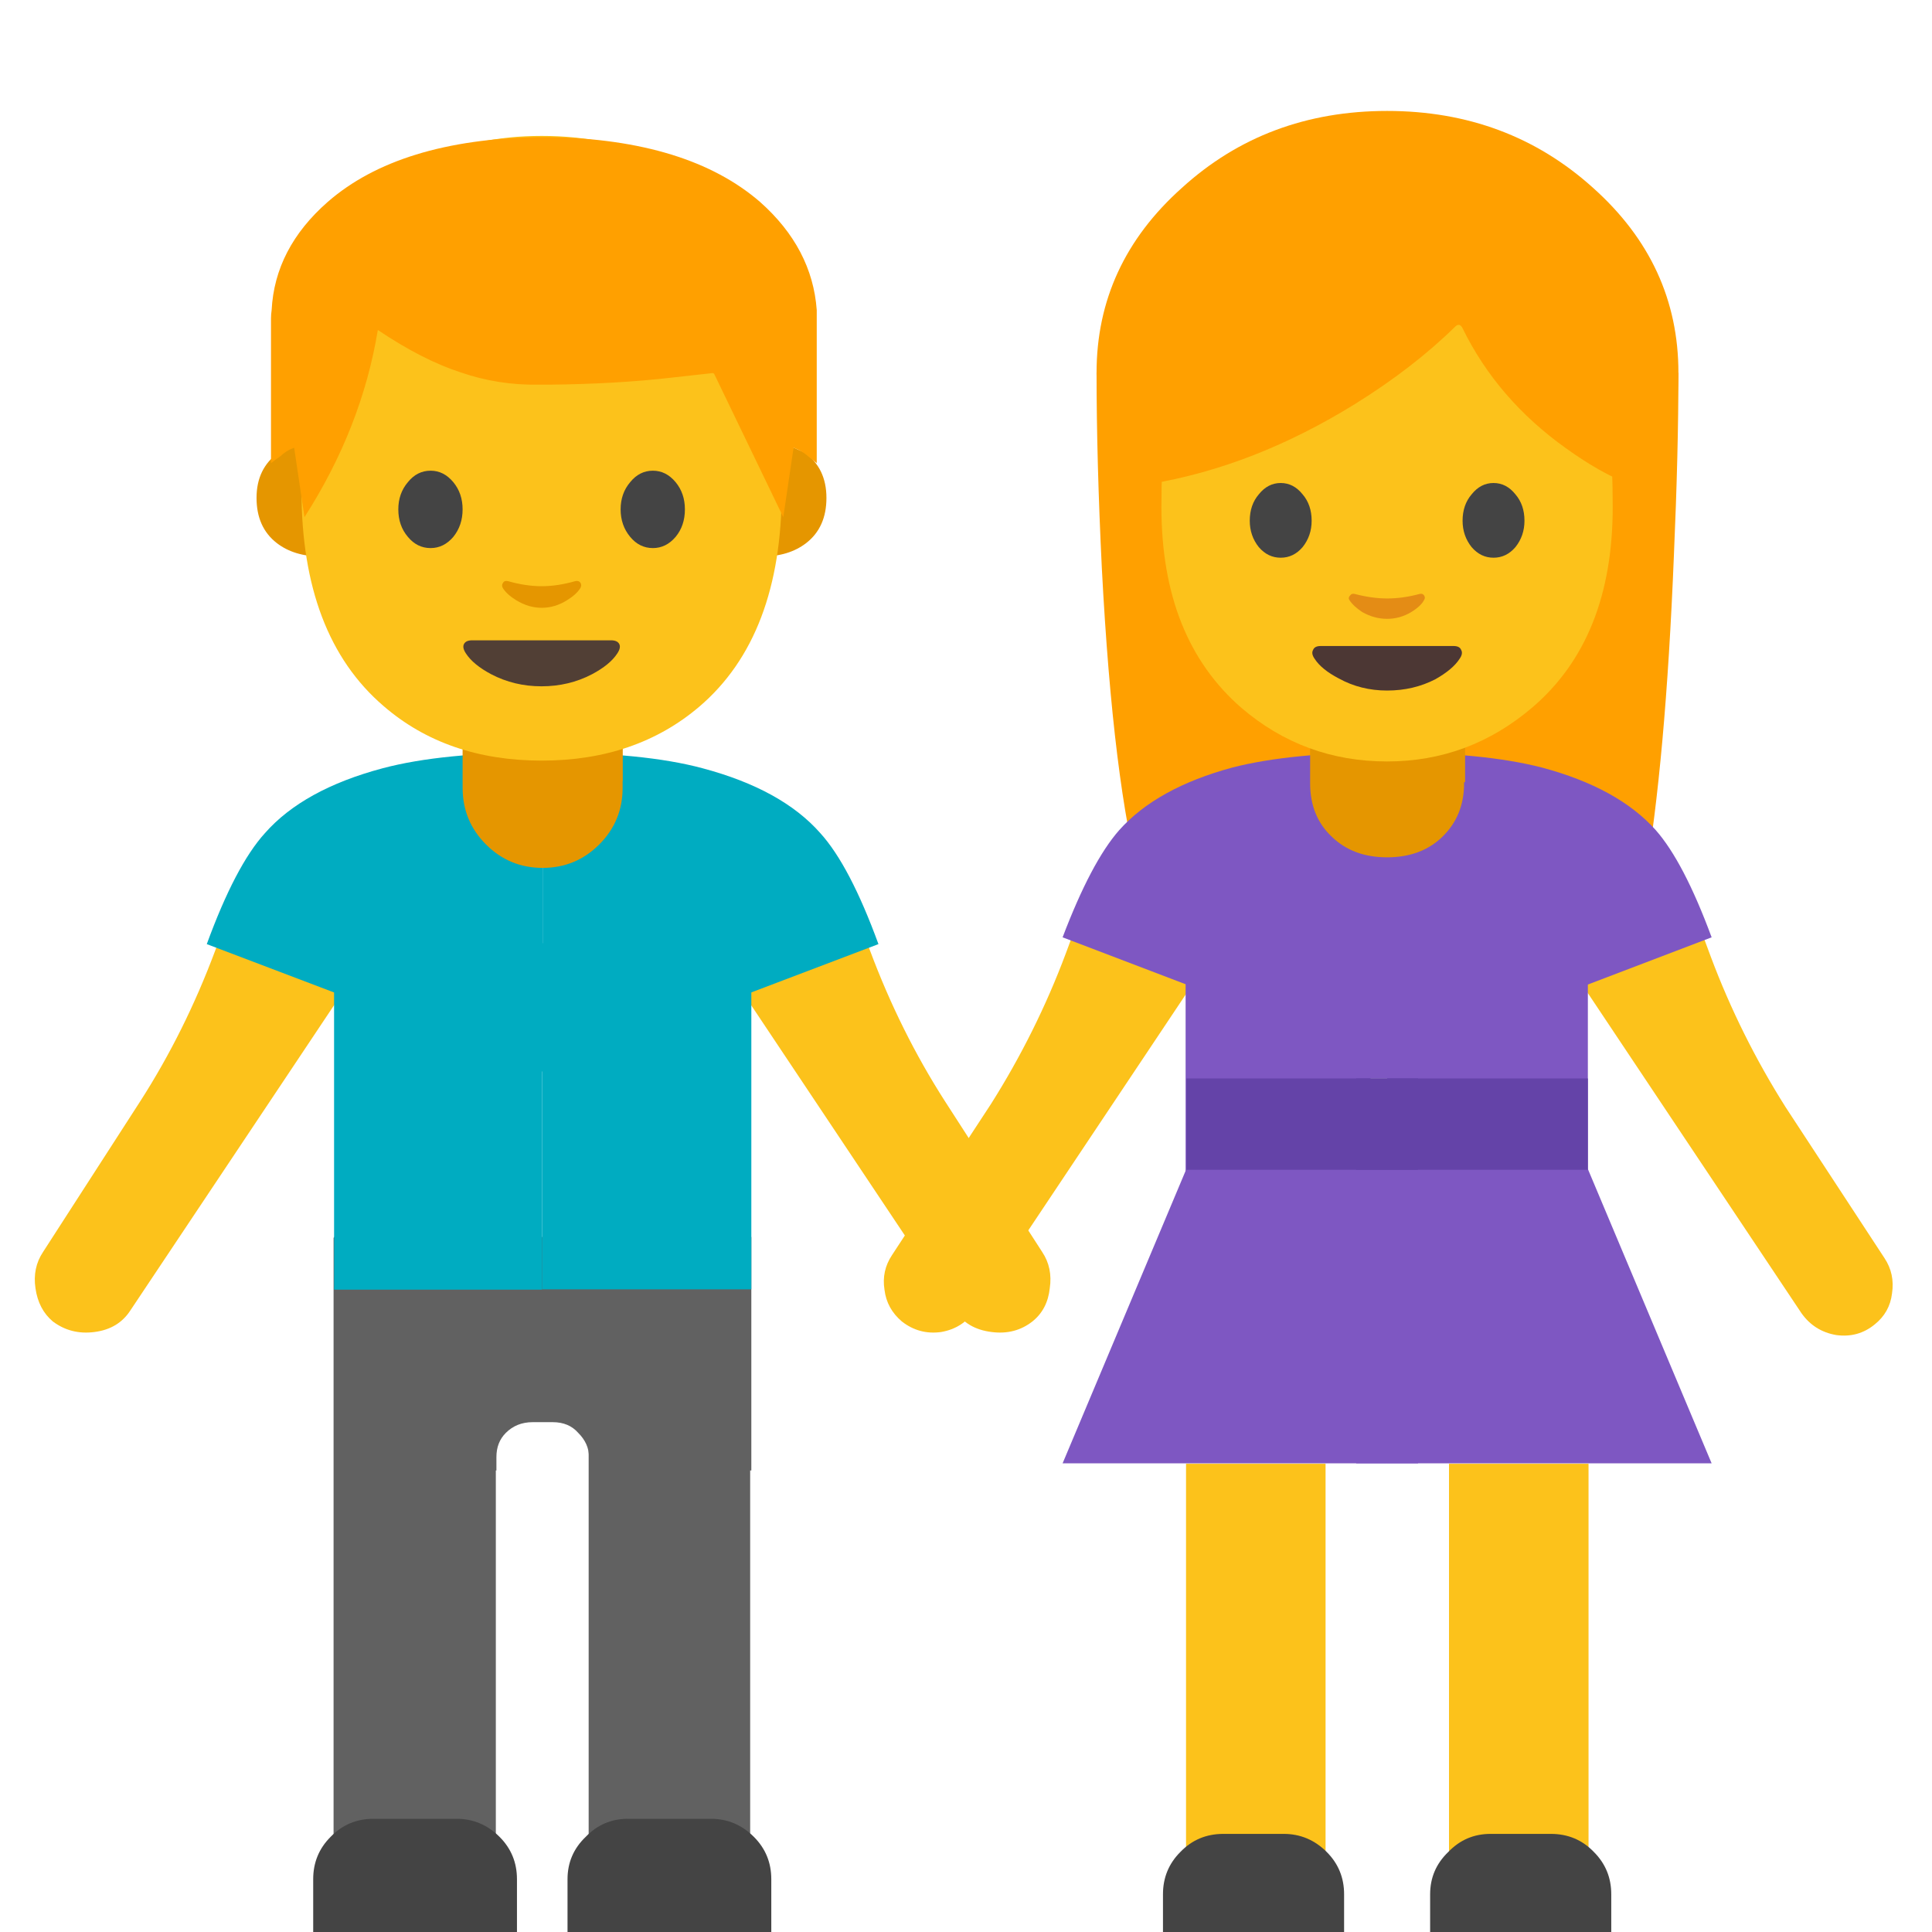
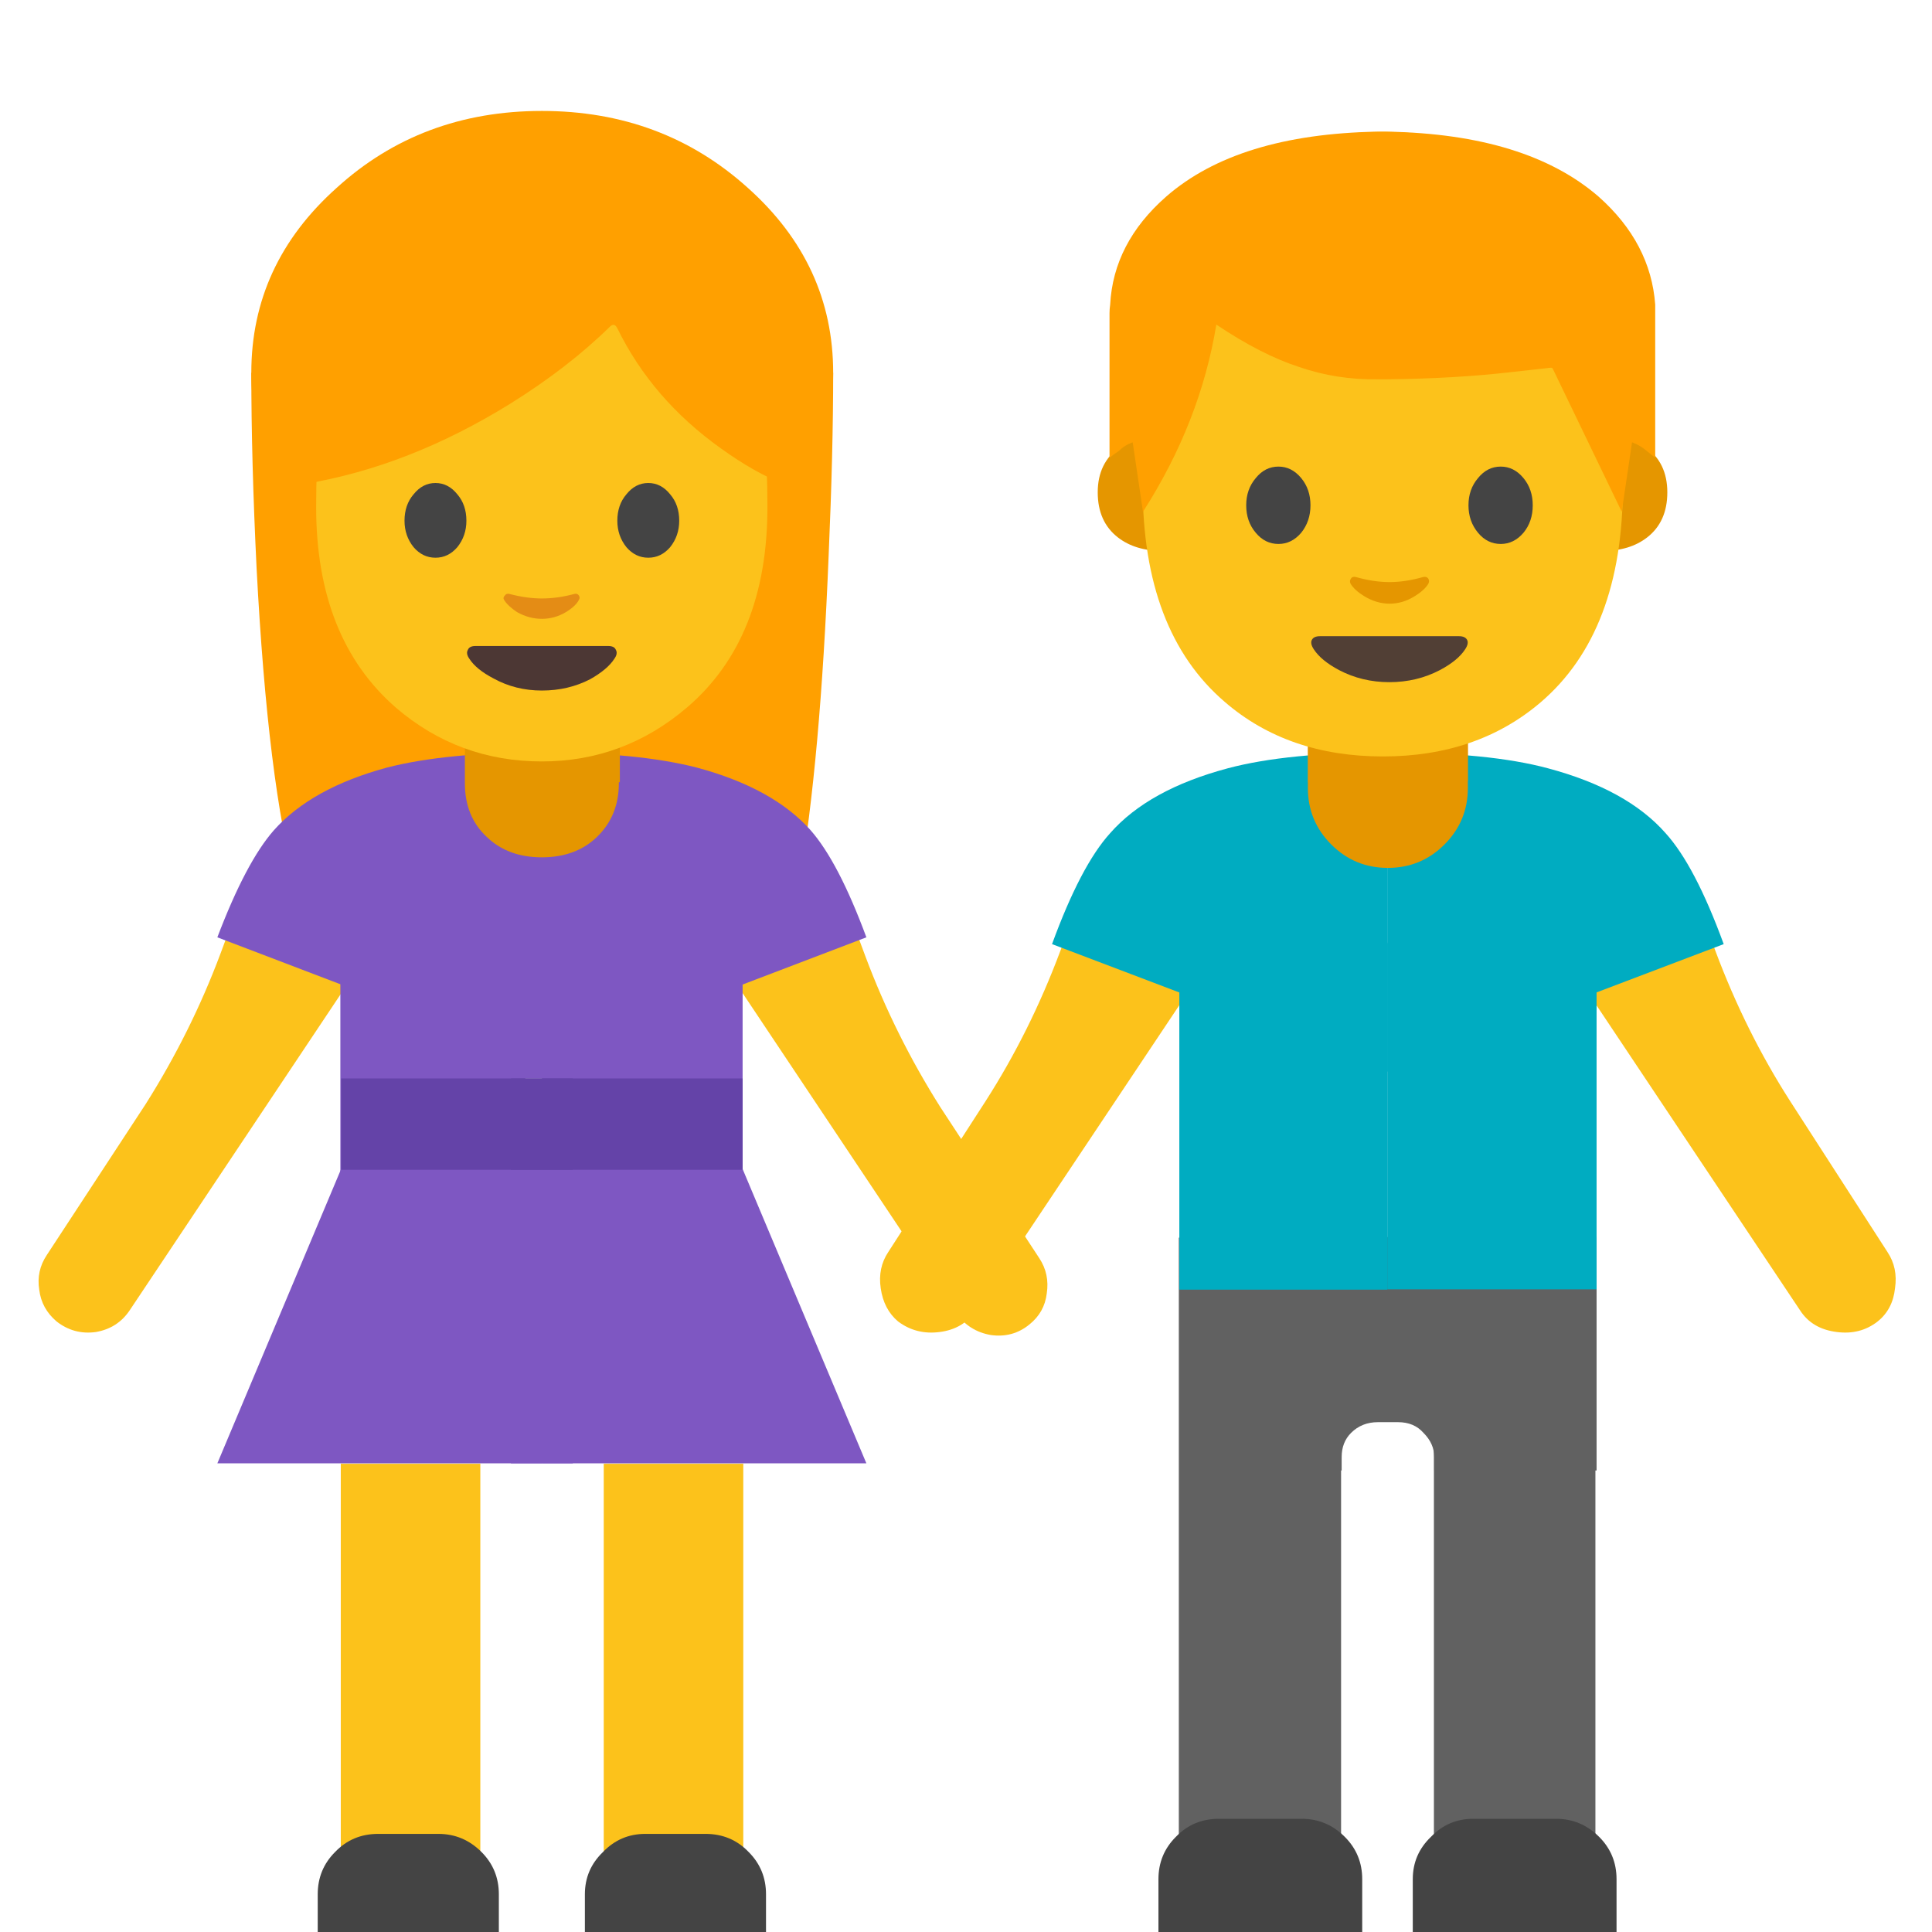
<svg xmlns="http://www.w3.org/2000/svg" xmlns:xlink="http://www.w3.org/1999/xlink" preserveAspectRatio="none" viewBox="0 0 72 72">
  <defs>
    <path id="a" fill="#FFA000" d="M110.9 36.8q.3-6.85.3-12.1H72.65q0 5.8.35 12.95.75 14.3 2.6 21 1.3 4.6 2.75 5.95 1.9 1.7 5-.6l17.1-.15q3.15 2.4 5.55.65 2.2-1.6 2.95-6 1.4-8.05 1.95-21.7z" />
    <path id="b" fill="#FFA000" d="M91.9 42q8 0 13.65-5.05 5.65-5.1 5.65-12.25 0-7.2-5.65-12.25-5.65-5.1-13.65-5.1t-13.6 5.1q-5.65 5.05-5.65 12.25 0 7.15 5.65 12.25Q83.9 42 91.9 42z" />
    <path id="c" fill="#FCC21B" d="M112.7 61.65l-9.4-2.35.3 4.1L119.35 87q.85 1.2 2.3 1.45 1.45.2 2.55-.7 1-.8 1.15-2.05.2-1.3-.5-2.35l-6.55-10q-3-4.75-4.95-9.95l-.65-1.75z" />
    <path id="d" fill="#FCC21B" d="M80.65 59.1l-9.4 2.35-.65 1.75q-1.95 5.2-4.95 9.95l-6.55 10q-.7 1.05-.5 2.3.15 1.25 1.15 2.1 1.15.9 2.6.7Q63.8 88 64.6 86.8l15.75-23.6.3-4.1z" />
    <path id="e" fill="#7E57C2" d="M91.9 70.3V49.85q-6.35 0-10.25 1-5 1.35-7.5 4.15-1.85 2.1-3.75 7.1l21.5 8.2z" />
    <path id="f" fill="#7E57C2" d="M88.65 55.7v15.75h5.3V55.7h-5.3z" />
    <path id="g" fill="#7E57C2" d="M90.8 79.4V62H78.55v17.4H90.8z" />
    <path id="h" fill="#7E57C2" d="M91.9 96.95v-19.5H78.6l-8.2 19.5h21.5z" />
    <path id="i" fill="#FCC21B" d="M54 71.8h5.2V54.55H54V71.8z" />
    <path id="j" fill="#FCC21B" d="M49.4 71.8V54.55h-5.2V71.8h5.2z" />
    <path id="k" fill="#444" d="M78.2 122.7q-1.15 1.15-1.15 2.8v2.5h12v-2.5q0-1.65-1.15-2.8-1.2-1.2-2.85-1.2h-4q-1.7 0-2.85 1.2z" />
    <path id="l" fill="#7E57C2" d="M91.9 49.85V70.3l21.5-8.2q-1.85-5-3.7-7.1-2.5-2.8-7.55-4.15-3.9-1-10.25-1z" />
    <path id="m" fill="#7E57C2" d="M105.2 79.4V62H91.9v17.4h13.3z" />
    <path id="n" fill="#7E57C2" d="M105.2 77.45H91.9v19.5h21.5l-8.2-19.5z" />
    <path id="o" fill="#444" d="M94.75 125.5v2.5h12v-2.5q0-1.65-1.15-2.8-1.15-1.2-2.85-1.2h-4q-1.65 0-2.8 1.2-1.2 1.15-1.2 2.8z" />
    <path id="p" fill="#E59600" d="M97 46.75H86.8v5.15q0 2.2 1.45 3.55 1.4 1.35 3.65 1.35t3.65-1.35Q97 54.05 97 51.9v-5.15z" />
    <path id="q" fill="#E59600" d="M54.55 29.15h.05V26.3q0-.6-.35-1.05-.4-.45-.9-.45h-3.3q-.5 0-.9.5-.3.45-.3 1.05v2.85l.75.2q1 .2 2.1.2 1.75 0 2.85-.45z" />
    <path id="r" fill="#7E57C2" d="M89.85 76.45v20.5h4.1v-20.5h-4.1z" />
    <path id="s" fill="#6443A8" d="M91.9 77.5v-6.05H78.6v6.05h13.3z" />
-     <path id="t" fill="#6443A8" d="M91.9 71.45v6.05h13.3v-6.05H91.9z" />
-     <path id="u" fill="#6443A8" d="M93.95 77.5v-6.05h-4.1v6.05h4.1z" />
+     <path id="t" fill="#6443A8" d="M105.2 77.5v-6.05H91.9v6.05h13.3z" />
+     <path id="u" fill="#6443A8" d="M89.85 71.45v6.05h4.1v-6.05h-4.1z" />
    <path id="v" fill="#FCC21B" d="M103.8 17.75q-3.55-6.2-11.9-6.2-8.35 0-11.9 6.2Q76.95 23 76.95 33.6q0 8.7 5.3 13.3 4.15 3.55 9.65 3.55 5.45 0 9.65-3.6 5.3-4.55 5.3-13.25 0-10.6-3.05-15.85z" />
    <path id="w" fill="#FFA000" d="M96.4 21.65q.3-.3.5.1 2.3 4.7 6.85 7.95 2.3 1.65 4.15 2.35v-14.2q-1.15-2.35-3.7-4.7Q99.05 8.4 92.05 8.4q-6.95 0-12.1 4.6-1.6 1.45-2.8 3.15l-.9 1.45v14.45q6.85-1.15 13.55-5.3 3.85-2.4 6.6-5.1z" />
    <path id="x" fill="#444" d="M86.9 34.5q0-1.05-.6-1.75-.6-.75-1.45-.75t-1.45.75q-.6.7-.6 1.75 0 1 .6 1.75.6.7 1.45.7t1.45-.7q.6-.75.6-1.75z" />
    <path id="y" fill="#444" d="M97.5 32.75q-.6.7-.6 1.75 0 1 .6 1.75.6.7 1.45.7t1.45-.7q.6-.75.6-1.75 0-1.05-.6-1.75-.6-.75-1.45-.75t-1.45.75z" />
    <path id="z" fill="#4C3734" d="M87.1 43.65q.45.7 1.6 1.3 1.45.8 3.2.8 1.75 0 3.2-.75 1.15-.65 1.6-1.35.25-.35.1-.6-.1-.25-.5-.25h-8.8q-.4 0-.5.25-.15.25.1.6z" />
    <path id="A" fill="#E48C15" d="M89.4 39.75q.25.4.85.8.8.45 1.65.45.85 0 1.6-.45.65-.4.85-.8.1-.15 0-.3t-.3-.1q-1.1.3-2.15.3-1 0-2.15-.3-.2-.05-.3.1-.15.15-.05.3z" />
    <path id="B" fill="#FCC21B" d="M24.4 63.2l.3-4.1-9.8 2.15-.65 1.75q-2 5.35-4.95 9.95l-6.45 10q-.7 1.05-.5 2.4.2 1.4 1.15 2.2 1.2.9 2.75.7 1.6-.2 2.4-1.45L24.4 63.2z" />
    <path id="C" fill="#00ACC1" d="M35.95 71V49.85q-6.65 0-10.6 1.05-5.25 1.4-7.8 4.3-1.95 2.15-3.85 7.35L35.95 71z" />
    <path id="D" fill="#FCC21B" d="M57 61.25l-9.8-2.15.3 4.1 15.75 23.6q.8 1.25 2.45 1.45 1.55.2 2.7-.7 1-.8 1.15-2.2.2-1.35-.5-2.4l-6.45-10q-2.95-4.6-4.95-9.95L57 61.25z" />
    <path id="E" fill="#00ACC1" d="M35.95 49.85V71l22.25-8.45q-1.9-5.2-3.85-7.35-2.55-2.9-7.8-4.3-3.9-1.05-10.6-1.05z" />
    <path id="F" fill="#616161" d="M32.85 81.95H22.1v45.7h10.75v-45.7z" />
    <path id="G" fill="#444" d="M34.25 128v-3.5q0-1.65-1.15-2.8-1.2-1.2-2.85-1.2h-5.5q-1.7 0-2.85 1.2-1.15 1.15-1.15 2.8v3.5h13.5z" />
    <path id="H" fill="#616161" d="M49.7 81.9H39v45.75h10.7V81.9z" />
    <path id="I" fill="#444" d="M47.1 120.5h-5.5q-1.65 0-2.8 1.2-1.2 1.15-1.2 2.8v3.5h13.5v-3.5q0-1.65-1.15-2.8-1.2-1.2-2.85-1.2z" />
    <path id="J" fill="#E59600" d="M35.95 57.5q2.2 0 3.75-1.55 1.55-1.55 1.55-3.75v-4.5h-10.6v4.5q0 2.2 1.55 3.75 1.55 1.55 3.75 1.55z" />
    <path id="K" fill="#E59600" d="M18.05 29.4q1 .2 2.15.2 1.9 0 3-.5v-2.9q0-.6-.35-1.05-.4-.5-.95-.5h-3.35q-.55 0-.95.5-.35.5-.35 1.1v2.9l.8.25z" />
    <path id="L" fill="#616161" d="M28 46.1H12.45v8.7h6.05v-.5q0-.55.35-.9.4-.4 1-.4h.75q.6 0 .95.4.4.4.4.9v.5H28v-8.7z" />
    <path id="M" fill="#00ACC1" d="M28 48.05v-12.9h-7.8v12.9H28z" />
    <path id="N" fill="#00ACC1" d="M12.45 35.1v10.95h7.75V35.1h-7.75z" />
    <path id="O" fill="#E59600" d="M106.9 66.05h-3.6v20.3q4.75 0 7.85-2.4 3.6-2.8 3.6-8.05 0-5.3-3.9-8.1l-3.95-1.75z" />
    <path id="P" fill="#E59600" d="M24.7 66.05h-3.65l-3.9 1.75q-3.95 2.8-3.95 8.1 0 5.25 3.6 8.05 3.1 2.4 7.9 2.4v-20.3z" />
    <path id="Q" fill="#FCC21B" d="M106.75 73.8q0-30.45-8.65-45.45Q87.85 10.6 64 10.6q-23.9 0-34.15 17.75-8.65 15-8.65 45.45 0 25.9 14.6 38.45Q47.05 122 64 122q16.8 0 28.1-9.65 14.65-12.55 14.65-38.55z" />
    <path id="R" fill="#444" d="M40.15 72.35q-1.7 2-1.7 4.85 0 2.9 1.7 4.9 1.65 2 4.05 2 2.35 0 4.05-2 1.65-2.05 1.65-4.9 0-2.85-1.65-4.85-1.7-2.05-4.05-2.05-2.4 0-4.05 2.05z" />
    <path id="S" fill="#444" d="M87.85 72.35q-1.7-2.05-4.05-2.05-2.4 0-4.05 2.05-1.7 2-1.7 4.85 0 2.85 1.7 4.9 1.65 2 4.05 2 2.35 0 4.05-2 1.65-2 1.65-4.9 0-2.85-1.65-4.85z" />
    <path id="T" fill="#513F35" d="M63.95 108.75q4.9 0 9-2.15 3.2-1.7 4.5-3.7.7-1.05.35-1.7-.35-.65-1.45-.65H51.6q-1.1 0-1.45.65-.35.65.35 1.7 1.3 2 4.5 3.7 4.1 2.15 8.95 2.15z" />
    <path id="U" fill="#E59600" d="M58 90q-.65-.15-.9.3-.3.4-.05.9.7 1.15 2.4 2.2 2.2 1.35 4.55 1.35 2.35 0 4.5-1.35 1.7-1.05 2.4-2.2.25-.5 0-.9-.3-.45-.95-.3-3.15.9-5.95.9-2.85 0-6-.9z" />
    <path id="V" fill="#FFA000" d="M57.2 19.2q-.35-4.8-4.4-8.4-5.6-4.85-16.4-5.05h-.8q-10.85.2-16.4 5.05-4.1 3.6-4.35 8.4-.05.35-.05.65V31.1q.25-.2.75-.55.3-.3.7-.5l.35-.15.8 5.4q4.45-6.95 5.7-14.55 3.5 2.35 6.45 3.3 2.9 1 6.05.95h.8q5.2-.05 9.55-.55l3.15-.35q.1 0 .15.1l5.35 11.1.8-5.4.35.15q.4.2.7.45l.75.6V19.85v-.65z" />
  </defs>
-   <use transform="scale(.5625)" xlink:href="#a" />
-   <use transform="scale(.5625)" xlink:href="#b" />
-   <use transform="scale(.5625)" xlink:href="#c" />
-   <use transform="scale(.5625)" xlink:href="#d" />
-   <use transform="scale(.5625)" xlink:href="#e" />
-   <use transform="scale(.5625)" xlink:href="#f" />
-   <use transform="scale(.5625)" xlink:href="#g" />
-   <use transform="scale(.5625)" xlink:href="#h" />
-   <use xlink:href="#i" />
-   <use xlink:href="#j" />
-   <use transform="scale(.5625)" xlink:href="#k" />
-   <use transform="scale(.5625)" xlink:href="#l" />
-   <use transform="scale(.5625)" xlink:href="#m" />
-   <use transform="scale(.5625)" xlink:href="#n" />
-   <use transform="scale(.5625)" xlink:href="#o" />
-   <use transform="scale(.5625)" xlink:href="#p" />
-   <use xlink:href="#q" />
-   <use transform="scale(.5625)" xlink:href="#r" />
-   <use transform="scale(.5625)" xlink:href="#s" />
-   <use transform="scale(.5625)" xlink:href="#t" />
-   <use transform="scale(.5625)" xlink:href="#u" />
-   <use transform="scale(.56248)" xlink:href="#v" />
-   <use transform="scale(.5625)" xlink:href="#w" />
-   <use transform="scale(.5625)" xlink:href="#x" />
-   <use transform="scale(.5625)" xlink:href="#y" />
-   <use transform="scale(.5625)" xlink:href="#z" />
-   <use transform="scale(.5625)" xlink:href="#A" />
-   <use transform="scale(.5625)" xlink:href="#B" />
-   <use transform="scale(.5625)" xlink:href="#C" />
-   <use transform="scale(.5625)" xlink:href="#D" />
-   <use transform="scale(.5625)" xlink:href="#E" />
-   <use transform="matrix(.5625 0 0 .56345 0 -.05)" xlink:href="#F" />
-   <use transform="scale(.5625)" xlink:href="#G" />
-   <use transform="translate(0 .05) scale(.5625)" xlink:href="#H" />
-   <use transform="scale(.5625)" xlink:href="#I" />
-   <use transform="scale(.5625)" xlink:href="#J" />
-   <use xlink:href="#K" />
-   <use xlink:href="#L" />
-   <use xlink:href="#M" />
-   <use transform="matrix(1 0 0 1.18265 0 -6.4)" xlink:href="#N" />
-   <use transform="matrix(.20914 0 0 .2089 6.8 2.7)" xlink:href="#O" />
-   <use transform="matrix(.20914 0 0 .2089 6.8 2.7)" xlink:href="#P" />
-   <use transform="matrix(.20921 0 0 .20898 6.8 2.85)" xlink:href="#Q" />
-   <use transform="matrix(.20921 0 0 .20898 6.8 2.85)" xlink:href="#R" />
-   <use transform="matrix(.20921 0 0 .20898 6.8 2.85)" xlink:href="#S" />
-   <use transform="matrix(.20921 0 0 .20898 6.8 2.85)" xlink:href="#T" />
-   <use transform="matrix(.20921 0 0 .20898 6.8 2.85)" xlink:href="#U" />
-   <use transform="matrix(.47968 0 0 .47942 3 2.35)" xlink:href="#V" />
+   <use transform="translate(-31.5) scale(.5625)" xlink:href="#a" />
+   <use transform="translate(-31.5) scale(.5625)" xlink:href="#b" />
+   <use transform="translate(-31.5) scale(.5625)" xlink:href="#c" />
+   <use transform="translate(-31.5) scale(.5625)" xlink:href="#d" />
+   <use transform="translate(-31.5) scale(.5625)" xlink:href="#e" />
+   <use transform="translate(-31.5) scale(.5625)" xlink:href="#f" />
+   <use transform="translate(-31.5) scale(.5625)" xlink:href="#g" />
+   <use transform="translate(-31.5) scale(.5625)" xlink:href="#h" />
+   <use transform="translate(-31.5)" xlink:href="#i" />
+   <use transform="translate(-31.5)" xlink:href="#j" />
+   <use transform="translate(-31.5) scale(.5625)" xlink:href="#k" />
+   <use transform="translate(-31.5) scale(.5625)" xlink:href="#l" />
+   <use transform="translate(-31.5) scale(.5625)" xlink:href="#m" />
+   <use transform="translate(-31.5) scale(.5625)" xlink:href="#n" />
+   <use transform="translate(-31.5) scale(.5625)" xlink:href="#o" />
+   <use transform="translate(-31.5) scale(.5625)" xlink:href="#p" />
+   <use transform="translate(-31.5)" xlink:href="#q" />
+   <use transform="translate(-31.5) scale(.5625)" xlink:href="#r" />
+   <use transform="translate(-31.5) scale(.5625)" xlink:href="#s" />
+   <use transform="translate(-31.5) scale(.5625)" xlink:href="#t" />
+   <use transform="translate(-31.5) scale(.5625)" xlink:href="#u" />
+   <use transform="matrix(.56247 0 0 .56247 -31.5 0)" xlink:href="#v" />
+   <use transform="translate(-31.5) scale(.5625)" xlink:href="#w" />
+   <use transform="translate(-31.5) scale(.5625)" xlink:href="#x" />
+   <use transform="translate(-31.5) scale(.5625)" xlink:href="#y" />
+   <use transform="translate(-31.5) scale(.5625)" xlink:href="#z" />
+   <use transform="translate(-31.5) scale(.5625)" xlink:href="#A" />
+   <use transform="translate(31.5) scale(.5625)" xlink:href="#B" />
+   <use transform="translate(31.5) scale(.5625)" xlink:href="#C" />
+   <use transform="translate(31.5) scale(.5625)" xlink:href="#D" />
+   <use transform="translate(31.5) scale(.5625)" xlink:href="#E" />
+   <use transform="matrix(.5625 0 0 .56345 31.5 -.05)" xlink:href="#F" />
+   <use transform="translate(31.5) scale(.5625)" xlink:href="#G" />
+   <use transform="translate(31.5 .05) scale(.5625)" xlink:href="#H" />
+   <use transform="translate(31.5) scale(.5625)" xlink:href="#I" />
+   <use transform="translate(31.5) scale(.5625)" xlink:href="#J" />
+   <use transform="translate(31.5)" xlink:href="#K" />
+   <use transform="translate(31.5)" xlink:href="#L" />
+   <use transform="translate(31.5)" xlink:href="#M" />
+   <use transform="matrix(1 0 0 1.18265 31.5 -6.4)" xlink:href="#N" />
+   <use transform="matrix(.20903 0 0 .2088 38.15 2.5)" xlink:href="#O" />
+   <use transform="matrix(.20903 0 0 .2088 38.15 2.5)" xlink:href="#P" />
+   <use transform="matrix(.20917 0 0 .20894 38.15 2.7)" xlink:href="#Q" />
+   <use transform="matrix(.20917 0 0 .20894 38.4 2.7)" xlink:href="#R" />
+   <use transform="matrix(.20917 0 0 .20894 38.4 2.7)" xlink:href="#S" />
+   <use transform="matrix(.20917 0 0 .20894 38.4 2.7)" xlink:href="#T" />
+   <use transform="matrix(.20917 0 0 .20894 38.4 2.7)" xlink:href="#U" />
+   <use transform="matrix(.47963 0 0 .47937 34.25 2.15)" xlink:href="#V" />
</svg>
